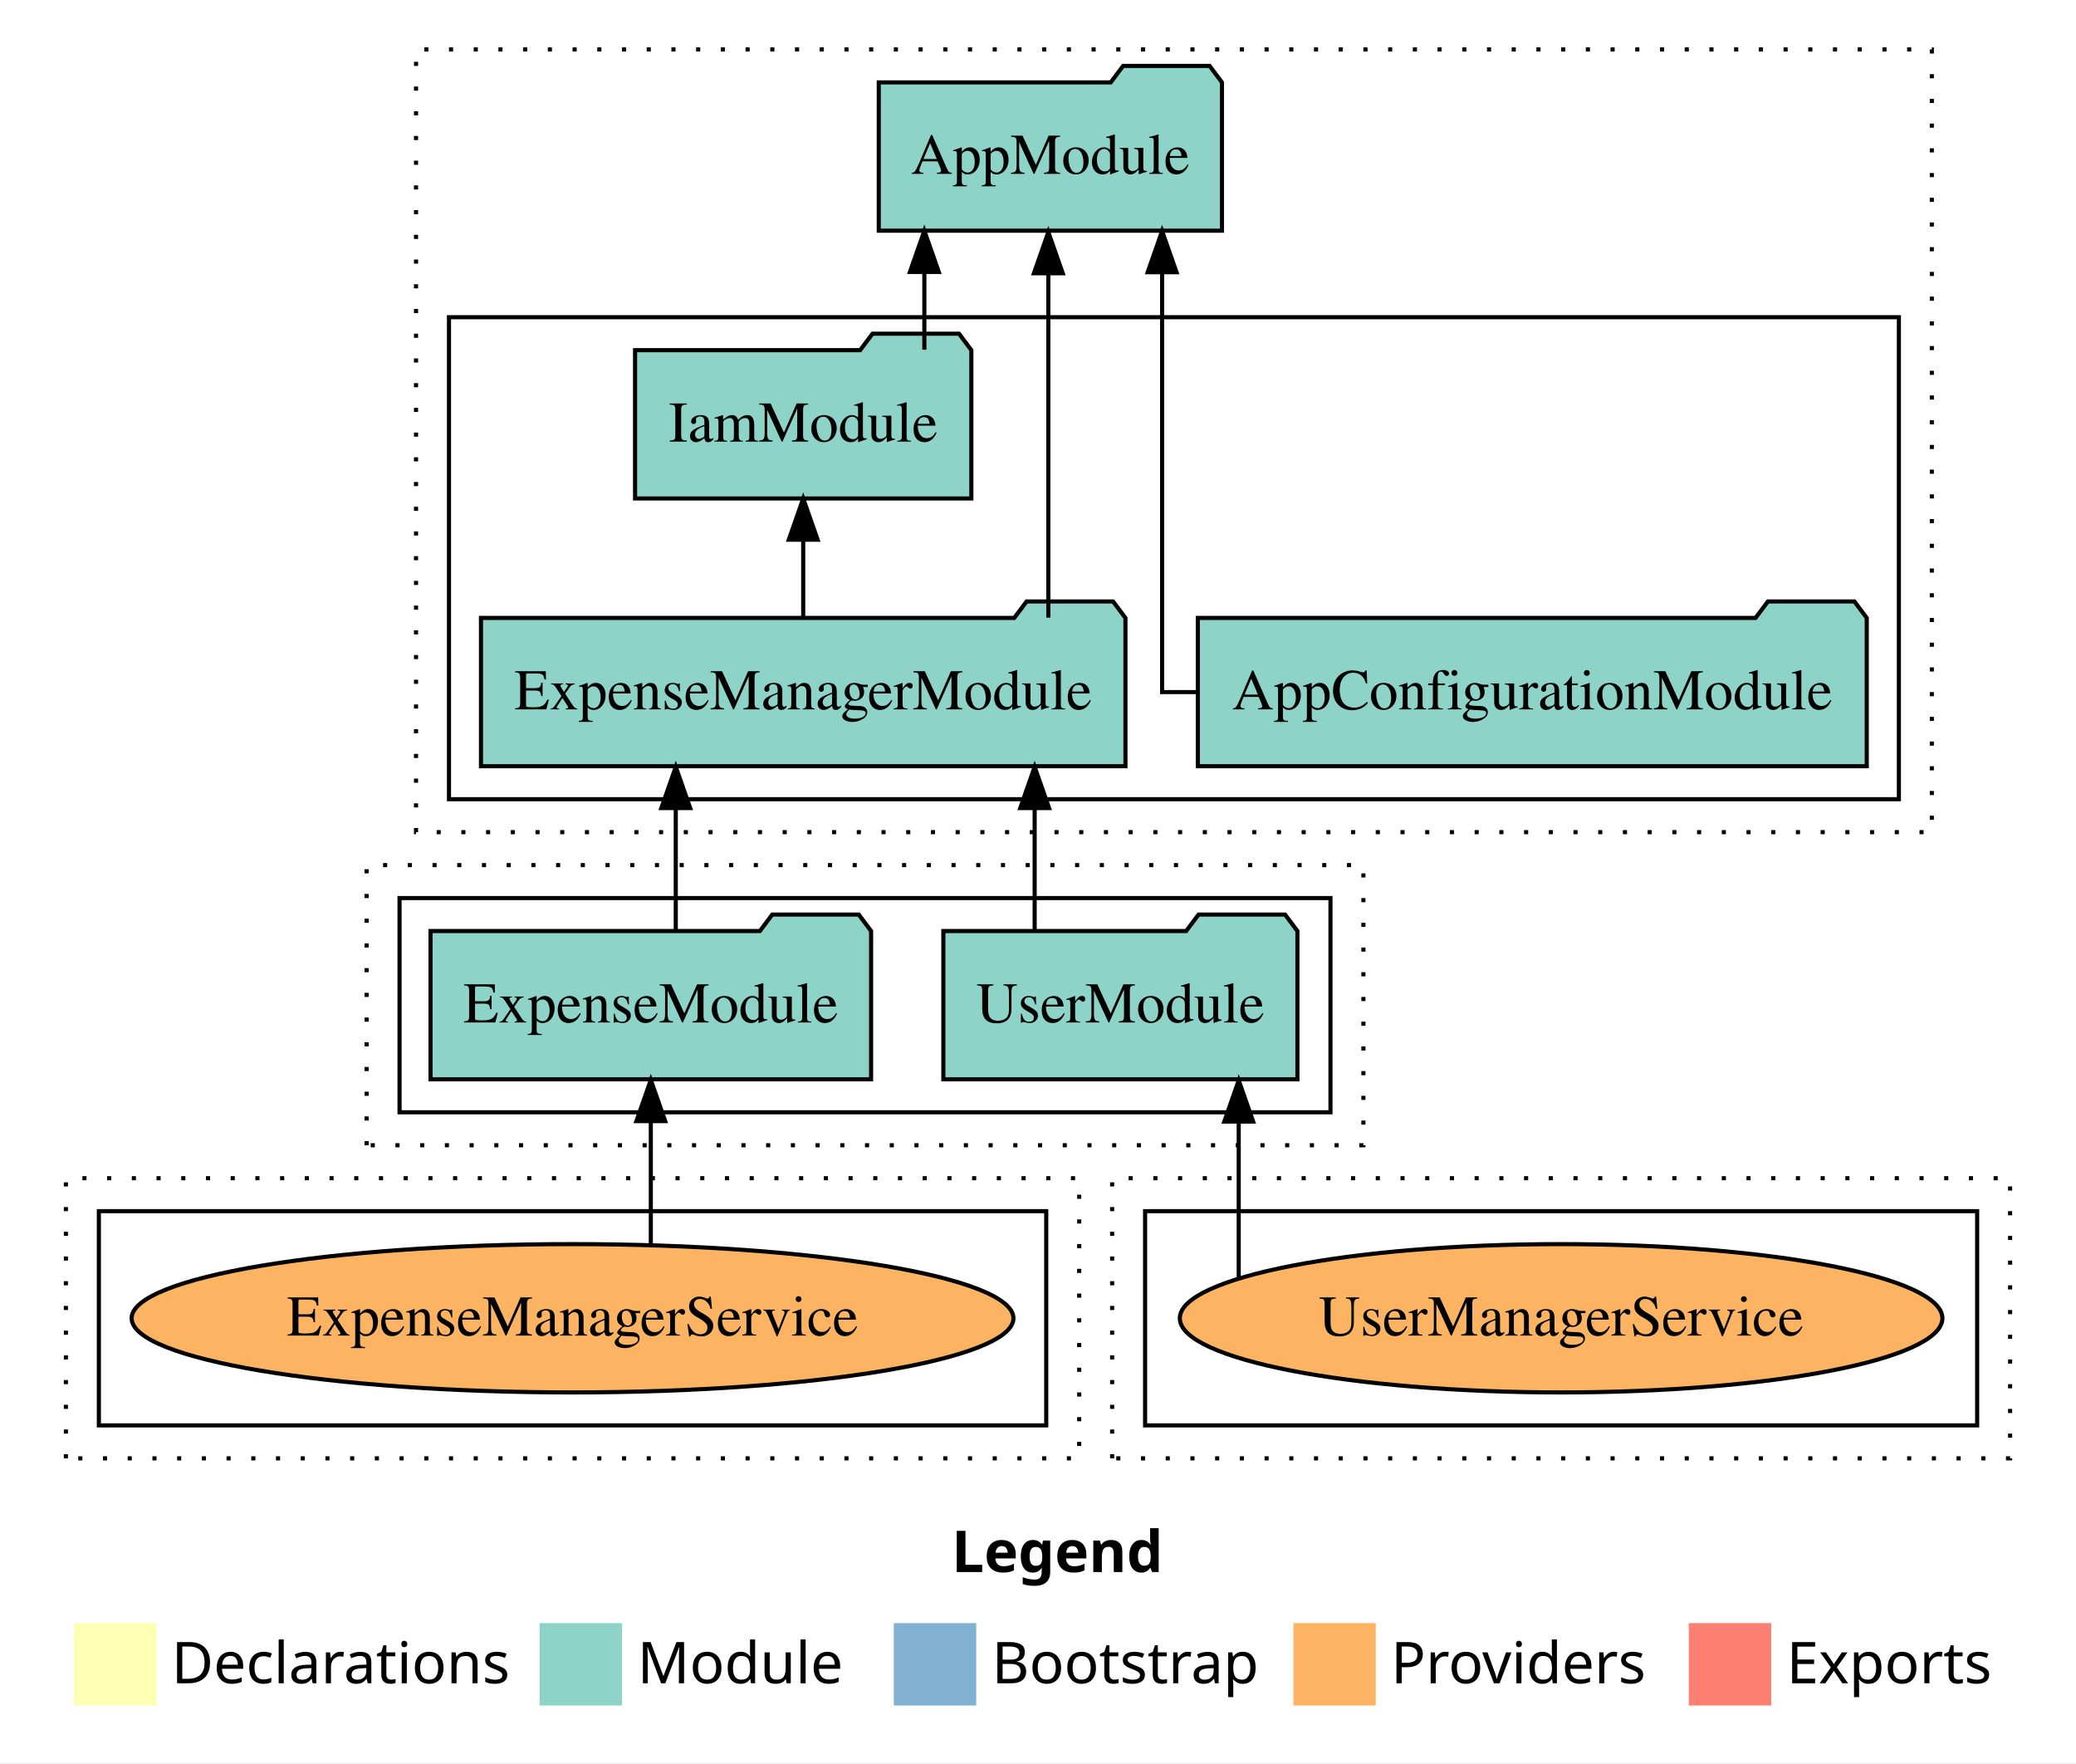
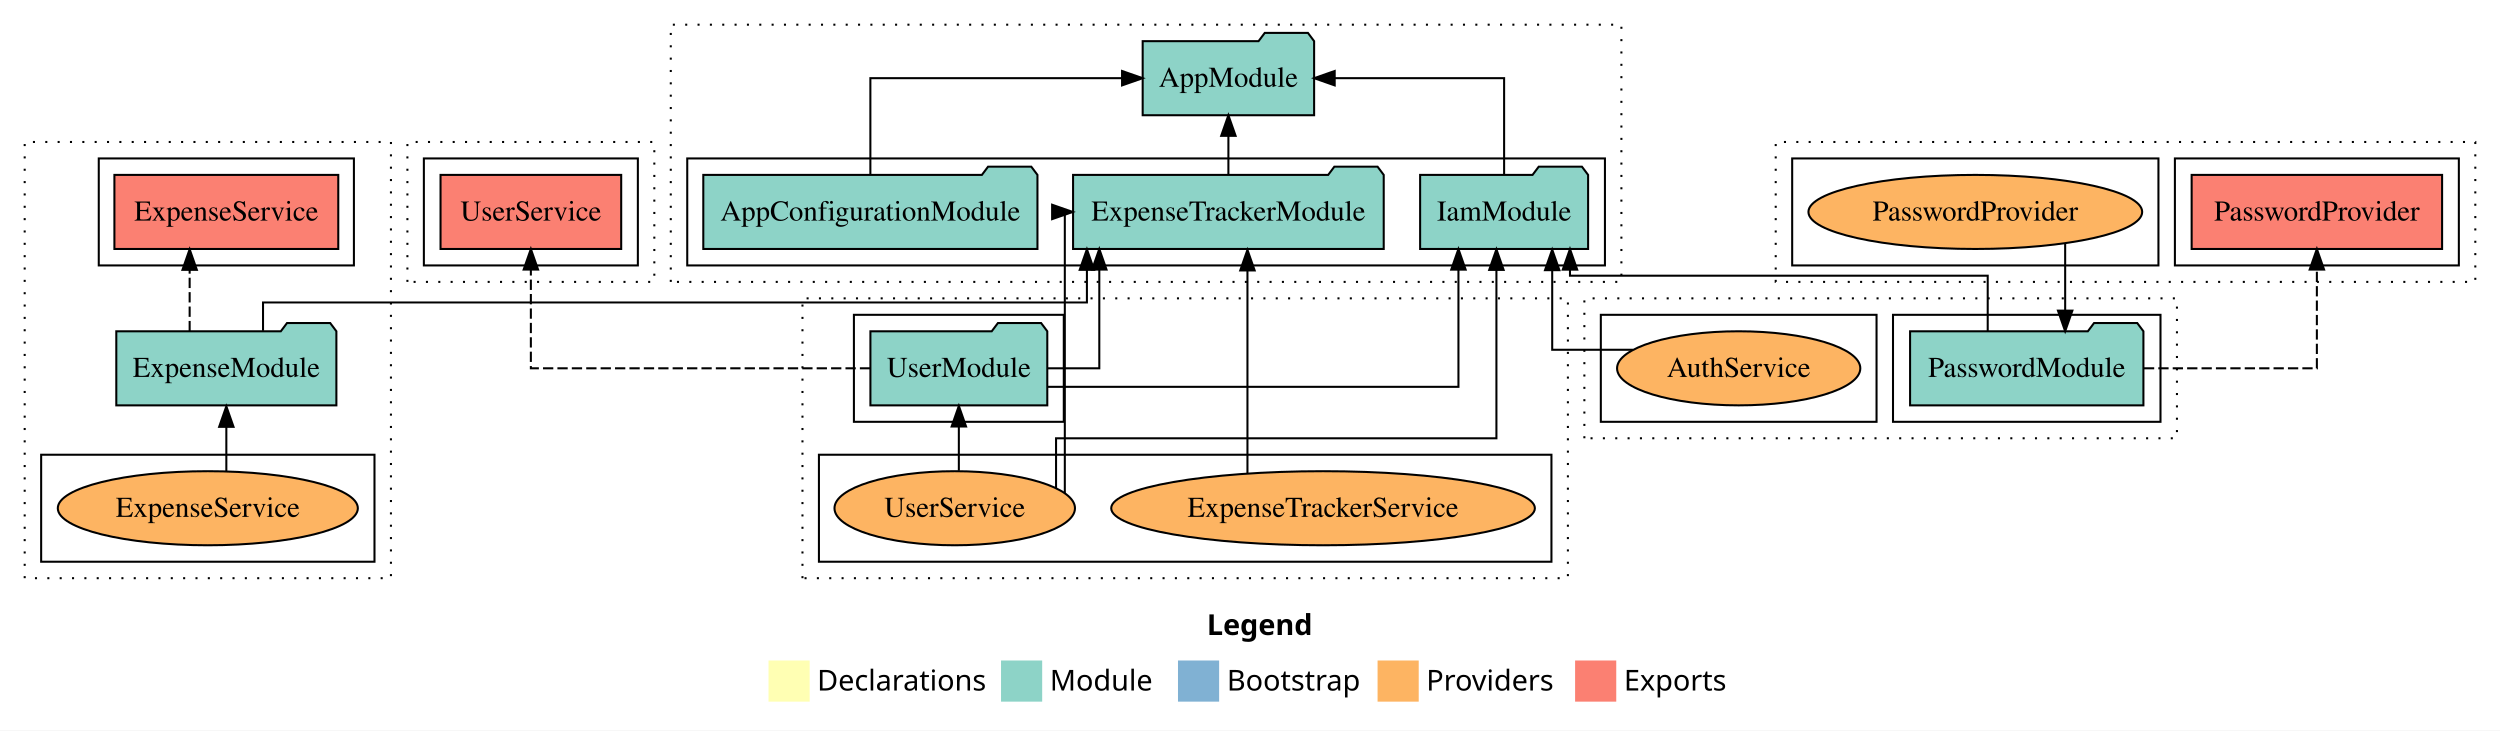
- <svg xmlns="http://www.w3.org/2000/svg" width="504pt" height="428pt" viewBox="0.00 0.00 504.00 428.00">
-   <g id="graph0" class="graph" transform="scale(1 1) rotate(0) translate(4 424)">
-     <polygon fill="white" stroke="transparent" points="-4,4 -4,-424 500,-424 500,4 -4,4" />
-     <text text-anchor="start" x="227.01" y="-42.4" font-family="Times-12" font-weight="bold" font-size="14.00">Legend</text>
-     <polygon fill="#ffffb3" stroke="transparent" points="14,-10 14,-30 34,-30 34,-10 14,-10" />
-     <text text-anchor="start" x="37.63" y="-15.4" font-family="Times-12" font-size="14.00">  Declarations</text>
-     <polygon fill="#8dd3c7" stroke="transparent" points="127,-10 127,-30 147,-30 147,-10 127,-10" />
-     <text text-anchor="start" x="150.73" y="-15.4" font-family="Times-12" font-size="14.00">  Module</text>
-     <polygon fill="#80b1d3" stroke="transparent" points="213,-10 213,-30 233,-30 233,-10 213,-10" />
-     <text text-anchor="start" x="236.78" y="-15.4" font-family="Times-12" font-size="14.00">  Bootstrap</text>
-     <polygon fill="#fdb462" stroke="transparent" points="310,-10 310,-30 330,-30 330,-10 310,-10" />
-     <text text-anchor="start" x="333.67" y="-15.4" font-family="Times-12" font-size="14.00">  Providers</text>
-     <polygon fill="#fb8072" stroke="transparent" points="406,-10 406,-30 426,-30 426,-10 406,-10" />
-     <text text-anchor="start" x="429.73" y="-15.4" font-family="Times-12" font-size="14.00">  Exports</text>
+ <svg xmlns="http://www.w3.org/2000/svg" width="1215pt" height="355pt" viewBox="0.00 0.00 1215.00 355.00">
+   <g id="graph0" class="graph" transform="scale(1 1) rotate(0) translate(4 351)">
+     <polygon fill="white" stroke="transparent" points="-4,4 -4,-351 1211,-351 1211,4 -4,4" />
+     <text text-anchor="start" x="582.51" y="-42.4" font-family="Times-12" font-weight="bold" font-size="14.00">Legend</text>
+     <polygon fill="#ffffb3" stroke="transparent" points="369.5,-10 369.5,-30 389.5,-30 389.5,-10 369.5,-10" />
+     <text text-anchor="start" x="393.13" y="-15.4" font-family="Times-12" font-size="14.00">  Declarations</text>
+     <polygon fill="#8dd3c7" stroke="transparent" points="482.5,-10 482.5,-30 502.5,-30 502.5,-10 482.5,-10" />
+     <text text-anchor="start" x="506.23" y="-15.4" font-family="Times-12" font-size="14.00">  Module</text>
+     <polygon fill="#80b1d3" stroke="transparent" points="568.5,-10 568.5,-30 588.5,-30 588.5,-10 568.5,-10" />
+     <text text-anchor="start" x="592.28" y="-15.4" font-family="Times-12" font-size="14.00">  Bootstrap</text>
+     <polygon fill="#fdb462" stroke="transparent" points="665.5,-10 665.5,-30 685.5,-30 685.5,-10 665.5,-10" />
+     <text text-anchor="start" x="689.17" y="-15.4" font-family="Times-12" font-size="14.00">  Providers</text>
+     <polygon fill="#fb8072" stroke="transparent" points="761.5,-10 761.5,-30 781.5,-30 781.5,-10 761.5,-10" />
+     <text text-anchor="start" x="785.23" y="-15.4" font-family="Times-12" font-size="14.00">  Exports</text>
    <g id="clust7" class="cluster">
-       <polygon fill="none" stroke="black" stroke-dasharray="1,5" points="97,-222 97,-412 465,-412 465,-222 97,-222" />
+       <polygon fill="none" stroke="black" stroke-dasharray="1,5" points="322,-214 322,-339 784,-339 784,-214 322,-214" />
    </g>
    <g id="clust9" class="cluster">
-       <polygon fill="none" stroke="black" points="105,-230 105,-347 457,-347 457,-230 105,-230" />
+       <polygon fill="none" stroke="black" points="330,-222 330,-274 776,-274 776,-222 330,-222" />
    </g>
    <g id="clust13" class="cluster">
-       <polygon fill="none" stroke="black" stroke-dasharray="1,5" points="85,-146 85,-214 327,-214 327,-146 85,-146" />
+       <polygon fill="none" stroke="black" stroke-dasharray="1,5" points="8,-70 8,-282 186,-282 186,-70 8,-70" />
    </g>
-     <g id="clust15" class="cluster">
-       <polygon fill="none" stroke="black" points="93,-154 93,-206 319,-206 319,-154 93,-154" />
+     <g id="clust16" class="cluster">
+       <polygon fill="none" stroke="black" points="44,-222 44,-274 168,-274 168,-222 44,-222" />
+     </g>
+     <g id="clust18" class="cluster">
+       <polygon fill="none" stroke="black" points="16,-78 16,-130 178,-130 178,-78 16,-78" />
    </g>
    <g id="clust19" class="cluster">
-       <polygon fill="none" stroke="black" stroke-dasharray="1,5" points="12,-70 12,-138 258,-138 258,-70 12,-70" />
+       <polygon fill="none" stroke="black" stroke-dasharray="1,5" points="386,-70 386,-206 758,-206 758,-70 386,-70" />
+     </g>
+     <g id="clust21" class="cluster">
+       <polygon fill="none" stroke="black" points="411,-146 411,-198 513,-198 513,-146 411,-146" />
    </g>
    <g id="clust24" class="cluster">
-       <polygon fill="none" stroke="black" points="20,-78 20,-130 250,-130 250,-78 20,-78" />
+       <polygon fill="none" stroke="black" points="394,-78 394,-130 750,-130 750,-78 394,-78" />
+     </g>
+     <g id="clust25" class="cluster">
+       <polygon fill="none" stroke="black" stroke-dasharray="1,5" points="766,-138 766,-206 1054,-206 1054,-138 766,-138" />
+     </g>
+     <g id="clust27" class="cluster">
+       <polygon fill="none" stroke="black" points="916,-146 916,-198 1046,-198 1046,-146 916,-146" />
+     </g>
+     <g id="clust30" class="cluster">
+       <polygon fill="none" stroke="black" points="774,-146 774,-198 908,-198 908,-146 774,-146" />
    </g>
    <g id="clust31" class="cluster">
-       <polygon fill="none" stroke="black" stroke-dasharray="1,5" points="266,-70 266,-138 484,-138 484,-70 266,-70" />
+       <polygon fill="none" stroke="black" stroke-dasharray="1,5" points="859,-214 859,-282 1199,-282 1199,-214 859,-214" />
+     </g>
+     <g id="clust34" class="cluster">
+       <polygon fill="none" stroke="black" points="1053,-222 1053,-274 1191,-274 1191,-222 1053,-222" />
    </g>
    <g id="clust36" class="cluster">
-       <polygon fill="none" stroke="black" points="274,-78 274,-130 476,-130 476,-78 274,-78" />
+       <polygon fill="none" stroke="black" points="867,-222 867,-274 1045,-274 1045,-222 867,-222" />
+     </g>
+     <g id="clust37" class="cluster">
+       <polygon fill="none" stroke="black" stroke-dasharray="1,5" points="194,-214 194,-282 314,-282 314,-214 194,-214" />
+     </g>
+     <g id="clust40" class="cluster">
+       <polygon fill="none" stroke="black" points="202,-222 202,-274 306,-274 306,-222 202,-222" />
    </g>
    <g id="node1" class="node">
-       <polygon fill="#8dd3c7" stroke="black" points="449.2,-274 446.2,-278 425.2,-278 422.2,-274 286.8,-274 286.8,-238 449.2,-238 449.2,-274" />
-       <text text-anchor="middle" x="368" y="-251.8" font-family="Times,serif" font-size="14.00">AppConfigurationModule</text>
+       <polygon fill="#8dd3c7" stroke="black" points="500.2,-266 497.2,-270 476.2,-270 473.2,-266 337.8,-266 337.8,-230 500.2,-230 500.2,-266" />
+       <text text-anchor="middle" x="419" y="-243.8" font-family="Times,serif" font-size="14.00">AppConfigurationModule</text>
    </g>
    <g id="node4" class="node">
-       <polygon fill="#8dd3c7" stroke="black" points="292.66,-404 289.66,-408 268.66,-408 265.66,-404 209.34,-404 209.34,-368 292.66,-368 292.66,-404" />
-       <text text-anchor="middle" x="251" y="-381.8" font-family="Times,serif" font-size="14.00">AppModule</text>
+       <polygon fill="#8dd3c7" stroke="black" points="634.66,-331 631.66,-335 610.66,-335 607.66,-331 551.34,-331 551.34,-295 634.66,-295 634.66,-331" />
+       <text text-anchor="middle" x="593" y="-308.8" font-family="Times,serif" font-size="14.00">AppModule</text>
    </g>
    <g id="edge1" class="edge">
-       <path fill="none" stroke="black" d="M286.75,-256C281.42,-256 278.13,-256 278.13,-256 278.13,-256 278.13,-357.92 278.13,-357.92" />
-       <polygon fill="black" stroke="black" points="274.63,-357.92 278.13,-367.92 281.63,-357.92 274.63,-357.92" />
+       <path fill="none" stroke="black" d="M419,-266.11C419,-285.34 419,-313 419,-313 419,-313 541.32,-313 541.32,-313" />
+       <polygon fill="black" stroke="black" points="541.32,-316.5 551.32,-313 541.32,-309.5 541.32,-316.5" />
    </g>
    <g id="node2" class="node">
-       <polygon fill="#8dd3c7" stroke="black" points="269.23,-274 266.23,-278 245.23,-278 242.23,-274 112.77,-274 112.77,-238 269.23,-238 269.23,-274" />
-       <text text-anchor="middle" x="191" y="-251.8" font-family="Times,serif" font-size="14.00">ExpenseManagerModule</text>
+       <polygon fill="#8dd3c7" stroke="black" points="668.49,-266 665.49,-270 644.49,-270 641.49,-266 517.51,-266 517.51,-230 668.49,-230 668.49,-266" />
+       <text text-anchor="middle" x="593" y="-243.8" font-family="Times,serif" font-size="14.00">ExpenseTrackerModule</text>
+     </g>
+     <g id="edge2" class="edge">
+       <path fill="none" stroke="black" d="M593,-266.11C593,-266.11 593,-284.99 593,-284.99" />
+       <polygon fill="black" stroke="black" points="589.5,-284.99 593,-294.99 596.5,-284.99 589.5,-284.99" />
    </g>
    <g id="node3" class="node">
-       <polygon fill="#8dd3c7" stroke="black" points="231.82,-339 228.82,-343 207.82,-343 204.82,-339 150.18,-339 150.18,-303 231.82,-303 231.82,-339" />
-       <text text-anchor="middle" x="191" y="-316.8" font-family="Times,serif" font-size="14.00">IamModule</text>
+       <polygon fill="#8dd3c7" stroke="black" points="767.82,-266 764.82,-270 743.82,-270 740.82,-266 686.18,-266 686.18,-230 767.82,-230 767.82,-266" />
+       <text text-anchor="middle" x="727" y="-243.8" font-family="Times,serif" font-size="14.00">IamModule</text>
+     </g>
+     <g id="edge3" class="edge">
+       <path fill="none" stroke="black" d="M727,-266.11C727,-285.34 727,-313 727,-313 727,-313 644.66,-313 644.66,-313" />
+       <polygon fill="black" stroke="black" points="644.66,-309.5 634.66,-313 644.66,-316.5 644.66,-309.5" />
+     </g>
+     <g id="node5" class="node">
+       <polygon fill="#fb8072" stroke="black" points="160.4,-266 51.6,-266 51.6,-230 160.4,-230 160.4,-266" />
+       <text text-anchor="middle" x="106" y="-243.8" font-family="Times,serif" font-size="14.00">ExpenseService </text>
+     </g>
+     <g id="node6" class="node">
+       <polygon fill="#8dd3c7" stroke="black" points="159.48,-190 156.48,-194 135.48,-194 132.48,-190 52.52,-190 52.52,-154 159.48,-154 159.48,-190" />
+       <text text-anchor="middle" x="106" y="-167.8" font-family="Times,serif" font-size="14.00">ExpenseModule</text>
+     </g>
+     <g id="edge6" class="edge">
+       <path fill="none" stroke="black" d="M123.83,-190.24C123.83,-197.43 123.83,-204 123.83,-204 123.83,-204 524.24,-204 524.24,-204 524.24,-204 524.24,-219.85 524.24,-219.85" />
+       <polygon fill="black" stroke="black" points="520.74,-219.85 524.24,-229.85 527.74,-219.85 520.74,-219.85" />
+     </g>
+     <g id="edge4" class="edge">
+       <path fill="none" stroke="black" stroke-dasharray="5,2" d="M88.17,-190.01C88.17,-190.01 88.17,-219.85 88.17,-219.85" />
+       <polygon fill="black" stroke="black" points="84.67,-219.85 88.17,-229.85 91.67,-219.85 84.67,-219.85" />
+     </g>
+     <g id="node7" class="node">
+       <ellipse fill="#fdb462" stroke="black" cx="97" cy="-104" rx="72.91" ry="18" />
+       <text text-anchor="middle" x="97" y="-99.8" font-family="Times,serif" font-size="14.00">ExpenseService</text>
+     </g>
+     <g id="edge5" class="edge">
+       <path fill="none" stroke="black" d="M106,-121.87C106,-121.87 106,-143.54 106,-143.54" />
+       <polygon fill="black" stroke="black" points="102.5,-143.54 106,-153.54 109.5,-143.54 102.5,-143.54" />
+     </g>
+     <g id="node8" class="node">
+       <polygon fill="#8dd3c7" stroke="black" points="504.98,-190 501.98,-194 480.98,-194 477.98,-190 419.02,-190 419.02,-154 504.98,-154 504.98,-190" />
+       <text text-anchor="middle" x="462" y="-167.8" font-family="Times,serif" font-size="14.00">UserModule</text>
    </g>
    <g id="edge7" class="edge">
-       <path fill="none" stroke="black" d="M191,-274.11C191,-274.11 191,-292.99 191,-292.99" />
-       <polygon fill="black" stroke="black" points="187.5,-292.99 191,-302.99 194.5,-292.99 187.5,-292.99" />
+       <path fill="none" stroke="black" d="M505.23,-172C518.77,-172 530.26,-172 530.26,-172 530.26,-172 530.26,-219.99 530.26,-219.99" />
+       <polygon fill="black" stroke="black" points="526.76,-219.99 530.26,-229.99 533.76,-219.99 526.76,-219.99" />
    </g>
-     <g id="edge2" class="edge">
-       <path fill="none" stroke="black" d="M250.51,-274.08C250.51,-274.08 250.51,-357.66 250.51,-357.66" />
-       <polygon fill="black" stroke="black" points="247.01,-357.66 250.51,-367.66 254.01,-357.66 247.01,-357.66" />
+     <g id="edge11" class="edge">
+       <path fill="none" stroke="black" d="M505.13,-163C574.9,-163 704.8,-163 704.8,-163 704.8,-163 704.8,-219.97 704.8,-219.97" />
+       <polygon fill="black" stroke="black" points="701.3,-219.97 704.8,-229.97 708.3,-219.97 701.3,-219.97" />
    </g>
-     <g id="edge3" class="edge">
-       <path fill="none" stroke="black" d="M220.41,-339.11C220.41,-339.11 220.41,-357.99 220.41,-357.99" />
-       <polygon fill="black" stroke="black" points="216.91,-357.99 220.41,-367.99 223.91,-357.99 216.91,-357.99" />
+     <g id="node15" class="node">
+       <polygon fill="#fb8072" stroke="black" points="297.9,-266 210.1,-266 210.1,-230 297.9,-230 297.9,-266" />
+       <text text-anchor="middle" x="254" y="-243.8" font-family="Times,serif" font-size="14.00">UserService </text>
    </g>
-     <g id="node5" class="node">
-       <polygon fill="#8dd3c7" stroke="black" points="207.48,-198 204.48,-202 183.48,-202 180.48,-198 100.52,-198 100.52,-162 207.48,-162 207.48,-198" />
-       <text text-anchor="middle" x="154" y="-175.8" font-family="Times,serif" font-size="14.00">ExpenseModule</text>
+     <g id="edge16" class="edge">
+       <path fill="none" stroke="black" stroke-dasharray="5,2" d="M418.9,-172C357.98,-172 254,-172 254,-172 254,-172 254,-219.99 254,-219.99" />
+       <polygon fill="black" stroke="black" points="250.5,-219.99 254,-229.99 257.5,-219.99 250.5,-219.99" />
    </g>
-     <g id="edge4" class="edge">
-       <path fill="none" stroke="black" d="M160.06,-198.01C160.06,-198.01 160.06,-227.85 160.06,-227.85" />
-       <polygon fill="black" stroke="black" points="156.56,-227.85 160.06,-237.85 163.56,-227.85 156.56,-227.85" />
-     </g>
-     <g id="node6" class="node">
-       <polygon fill="#8dd3c7" stroke="black" points="310.98,-198 307.98,-202 286.98,-202 283.98,-198 225.02,-198 225.02,-162 310.98,-162 310.98,-198" />
-       <text text-anchor="middle" x="268" y="-175.8" font-family="Times,serif" font-size="14.00">UserModule</text>
-     </g>
-     <g id="edge5" class="edge">
-       <path fill="none" stroke="black" d="M247.19,-198.01C247.19,-198.01 247.19,-227.85 247.19,-227.85" />
-       <polygon fill="black" stroke="black" points="243.69,-227.85 247.19,-237.85 250.69,-227.85 243.69,-227.85" />
-     </g>
-     <g id="node7" class="node">
-       <ellipse fill="#fdb462" stroke="black" cx="135" cy="-104" rx="107.04" ry="18" />
-       <text text-anchor="middle" x="135" y="-99.8" font-family="Times,serif" font-size="14.00">ExpenseManagerService</text>
-     </g>
-     <g id="edge6" class="edge">
-       <path fill="none" stroke="black" d="M154,-122.01C154,-122.01 154,-151.85 154,-151.85" />
-       <polygon fill="black" stroke="black" points="150.5,-151.85 154,-161.85 157.5,-151.85 150.5,-151.85" />
-     </g>
-     <g id="node8" class="node">
-       <ellipse fill="#fdb462" stroke="black" cx="375" cy="-104" rx="92.57" ry="18" />
-       <text text-anchor="middle" x="375" y="-99.8" font-family="Times,serif" font-size="14.00">UserManagerService</text>
+     <g id="node9" class="node">
+       <ellipse fill="#fdb462" stroke="black" cx="639" cy="-104" rx="102.95" ry="18" />
+       <text text-anchor="middle" x="639" y="-99.8" font-family="Times,serif" font-size="14.00">ExpenseTrackerService</text>
    </g>
    <g id="edge8" class="edge">
-       <path fill="none" stroke="black" d="M296.73,-113.63C296.73,-113.63 296.73,-151.75 296.73,-151.75" />
-       <polygon fill="black" stroke="black" points="293.23,-151.75 296.73,-161.75 300.23,-151.75 293.23,-151.75" />
+       <path fill="none" stroke="black" d="M602.26,-121.08C602.26,-121.08 602.26,-219.58 602.26,-219.58" />
+       <polygon fill="black" stroke="black" points="598.76,-219.58 602.26,-229.58 605.76,-219.58 598.76,-219.58" />
+     </g>
+     <g id="node10" class="node">
+       <ellipse fill="#fdb462" stroke="black" cx="460" cy="-104" rx="58.44" ry="18" />
+       <text text-anchor="middle" x="460" y="-99.8" font-family="Times,serif" font-size="14.00">UserService</text>
+     </g>
+     <g id="edge9" class="edge">
+       <path fill="none" stroke="black" d="M513.5,-111.34C513.5,-140.68 513.5,-248 513.5,-248 513.5,-248 513.88,-248 513.88,-248" />
+       <polygon fill="black" stroke="black" points="507.33,-251.5 517.33,-248 507.33,-244.5 507.33,-251.5" />
+     </g>
+     <g id="edge13" class="edge">
+       <path fill="none" stroke="black" d="M509.24,-113.65C509.24,-123.7 509.24,-138 509.24,-138 509.24,-138 723.26,-138 723.26,-138 723.26,-138 723.26,-219.84 723.26,-219.84" />
+       <polygon fill="black" stroke="black" points="719.76,-219.84 723.26,-229.84 726.76,-219.84 719.76,-219.84" />
+     </g>
+     <g id="edge17" class="edge">
+       <path fill="none" stroke="black" d="M462,-122.22C462,-122.22 462,-143.73 462,-143.73" />
+       <polygon fill="black" stroke="black" points="458.5,-143.73 462,-153.73 465.5,-143.73 458.5,-143.73" />
+     </g>
+     <g id="node11" class="node">
+       <polygon fill="#8dd3c7" stroke="black" points="1037.7,-190 1034.7,-194 1013.7,-194 1010.7,-190 924.3,-190 924.3,-154 1037.7,-154 1037.7,-190" />
+       <text text-anchor="middle" x="981" y="-167.8" font-family="Times,serif" font-size="14.00">PasswordModule</text>
+     </g>
+     <g id="edge10" class="edge">
+       <path fill="none" stroke="black" d="M962.03,-190.04C962.03,-202.56 962.03,-217 962.03,-217 962.03,-217 759.01,-217 759.01,-217 759.01,-217 759.01,-219.97 759.01,-219.97" />
+       <polygon fill="black" stroke="black" points="755.51,-219.97 759.01,-229.97 762.51,-219.97 755.51,-219.97" />
+     </g>
+     <g id="node13" class="node">
+       <polygon fill="#fb8072" stroke="black" points="1182.86,-266 1061.14,-266 1061.14,-230 1182.86,-230 1182.86,-266" />
+       <text text-anchor="middle" x="1122" y="-243.8" font-family="Times,serif" font-size="14.00">PasswordProvider </text>
+     </g>
+     <g id="edge14" class="edge">
+       <path fill="none" stroke="black" stroke-dasharray="5,2" d="M1037.94,-172C1077.08,-172 1122,-172 1122,-172 1122,-172 1122,-219.99 1122,-219.99" />
+       <polygon fill="black" stroke="black" points="1118.5,-219.99 1122,-229.99 1125.5,-219.99 1118.5,-219.99" />
+     </g>
+     <g id="node12" class="node">
+       <ellipse fill="#fdb462" stroke="black" cx="841" cy="-172" rx="59.11" ry="18" />
+       <text text-anchor="middle" x="841" y="-167.8" font-family="Times,serif" font-size="14.00">AuthService</text>
+     </g>
+     <g id="edge12" class="edge">
+       <path fill="none" stroke="black" d="M789.59,-181C769.14,-181 750.37,-181 750.37,-181 750.37,-181 750.37,-219.69 750.37,-219.69" />
+       <polygon fill="black" stroke="black" points="746.87,-219.69 750.37,-229.69 753.87,-219.69 746.87,-219.69" />
+     </g>
+     <g id="node14" class="node">
+       <ellipse fill="#fdb462" stroke="black" cx="956" cy="-248" rx="81.1" ry="18" />
+       <text text-anchor="middle" x="956" y="-243.8" font-family="Times,serif" font-size="14.00">PasswordProvider</text>
+     </g>
+     <g id="edge15" class="edge">
+       <path fill="none" stroke="black" d="M999.67,-232.62C999.67,-232.62 999.67,-200.03 999.67,-200.03" />
+       <polygon fill="black" stroke="black" points="1003.17,-200.03 999.67,-190.03 996.17,-200.03 1003.17,-200.03" />
    </g>
  </g>
</svg>
